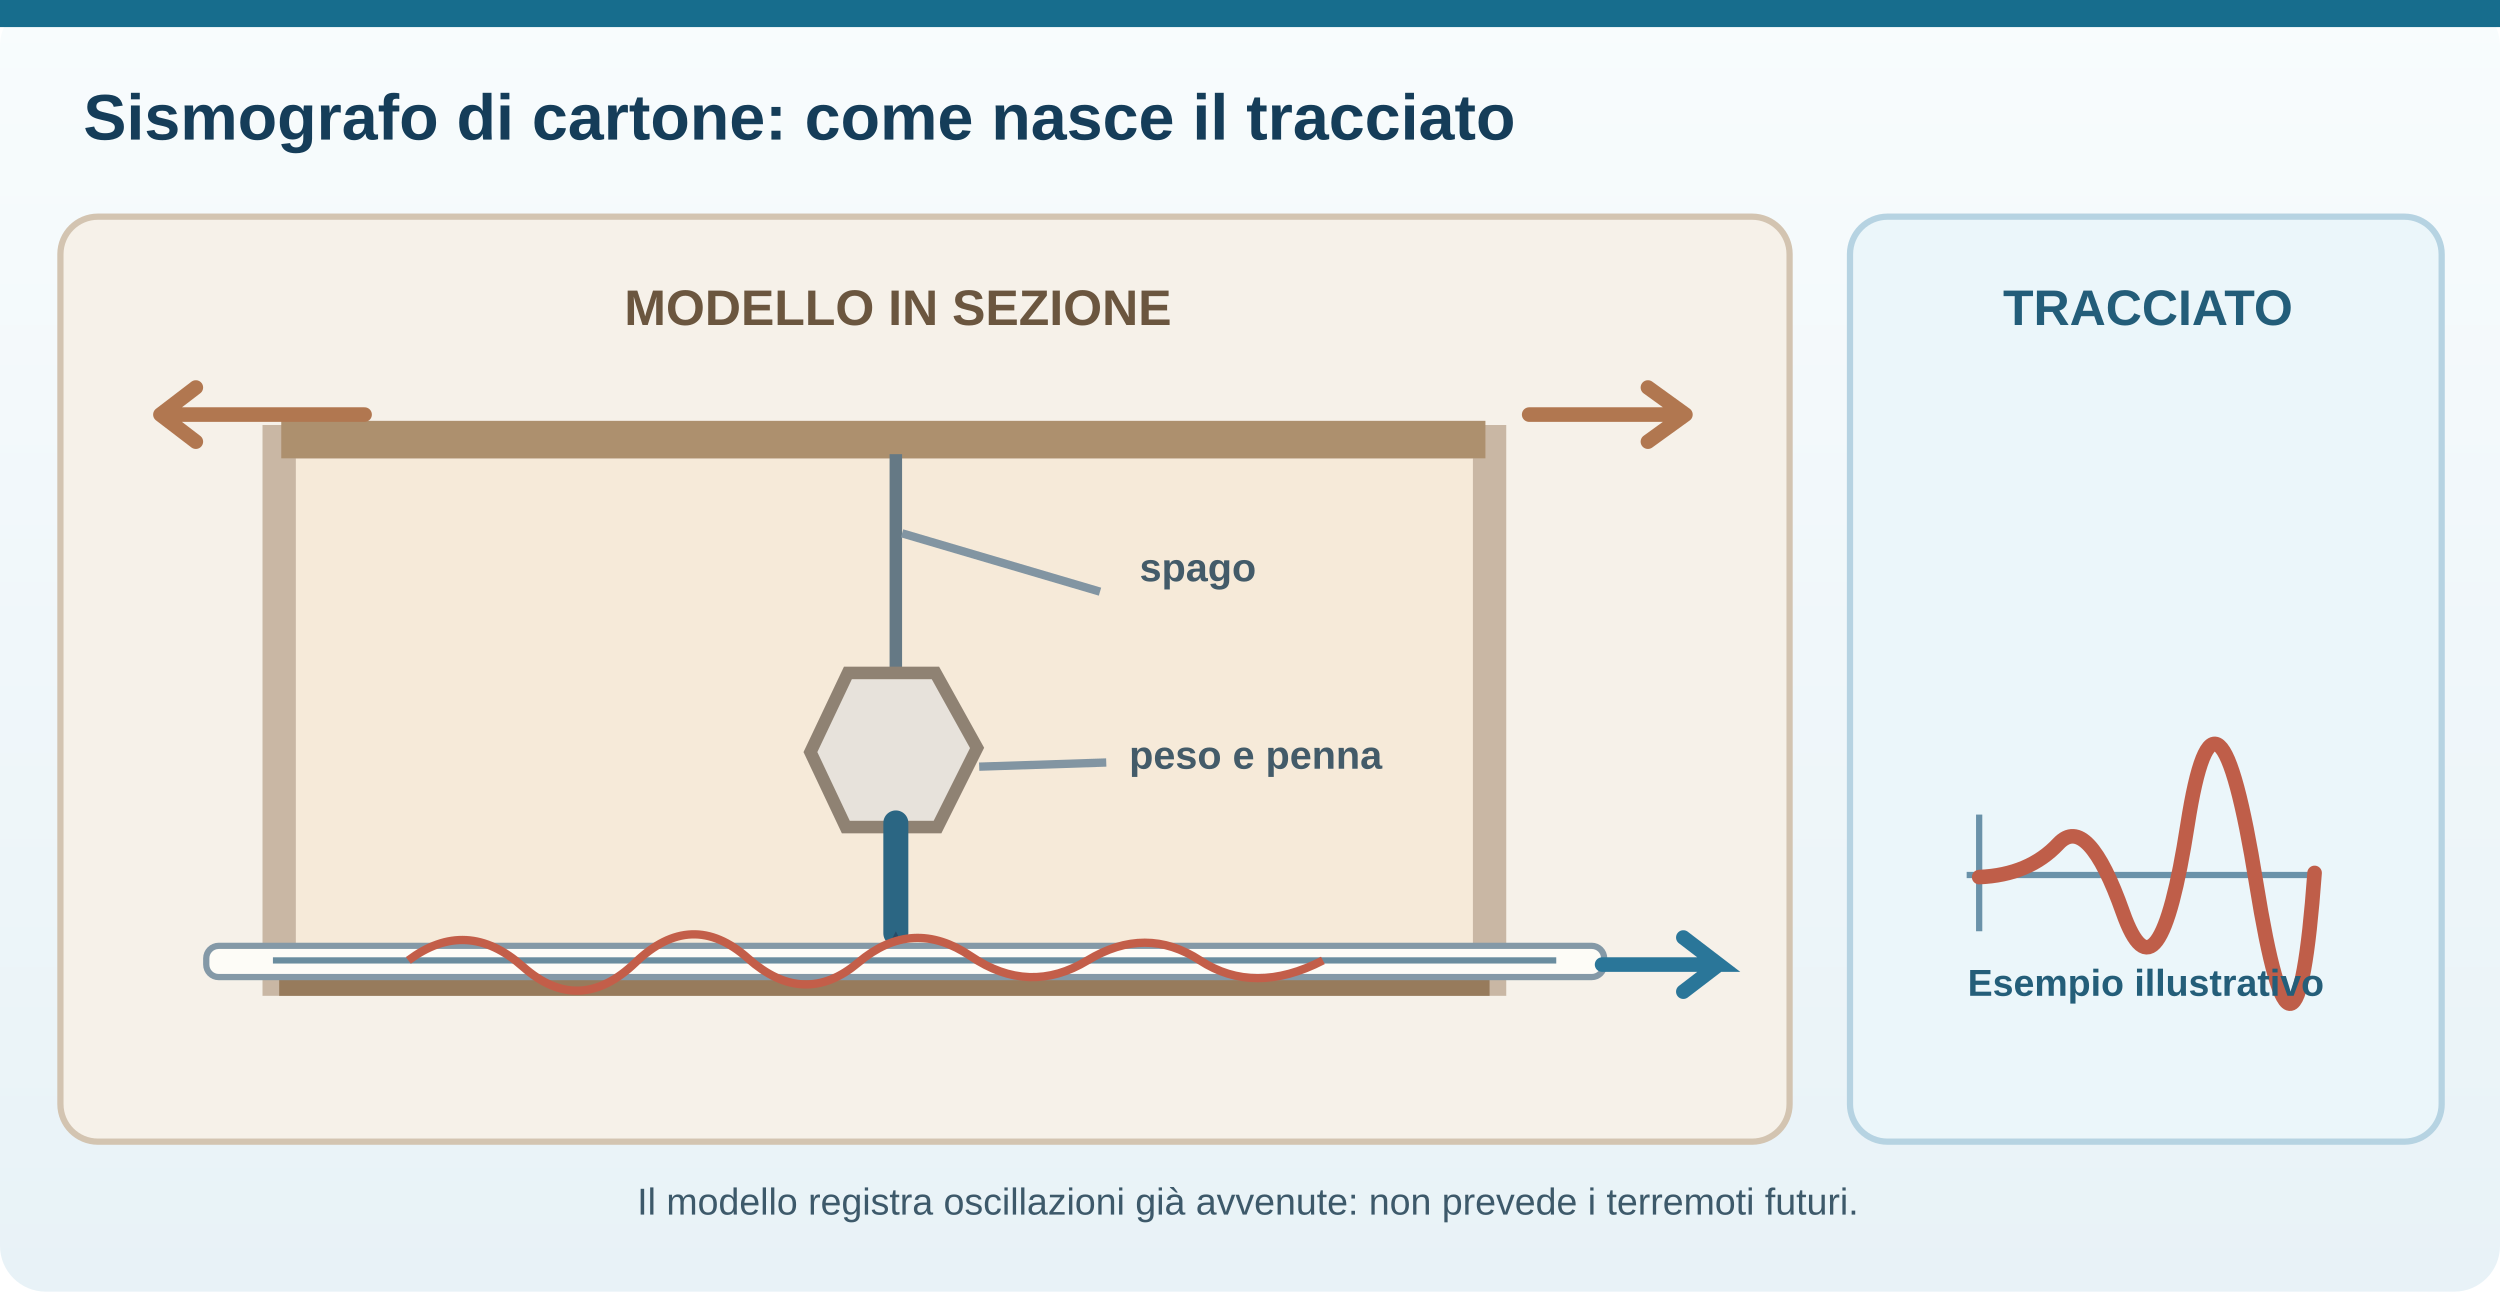
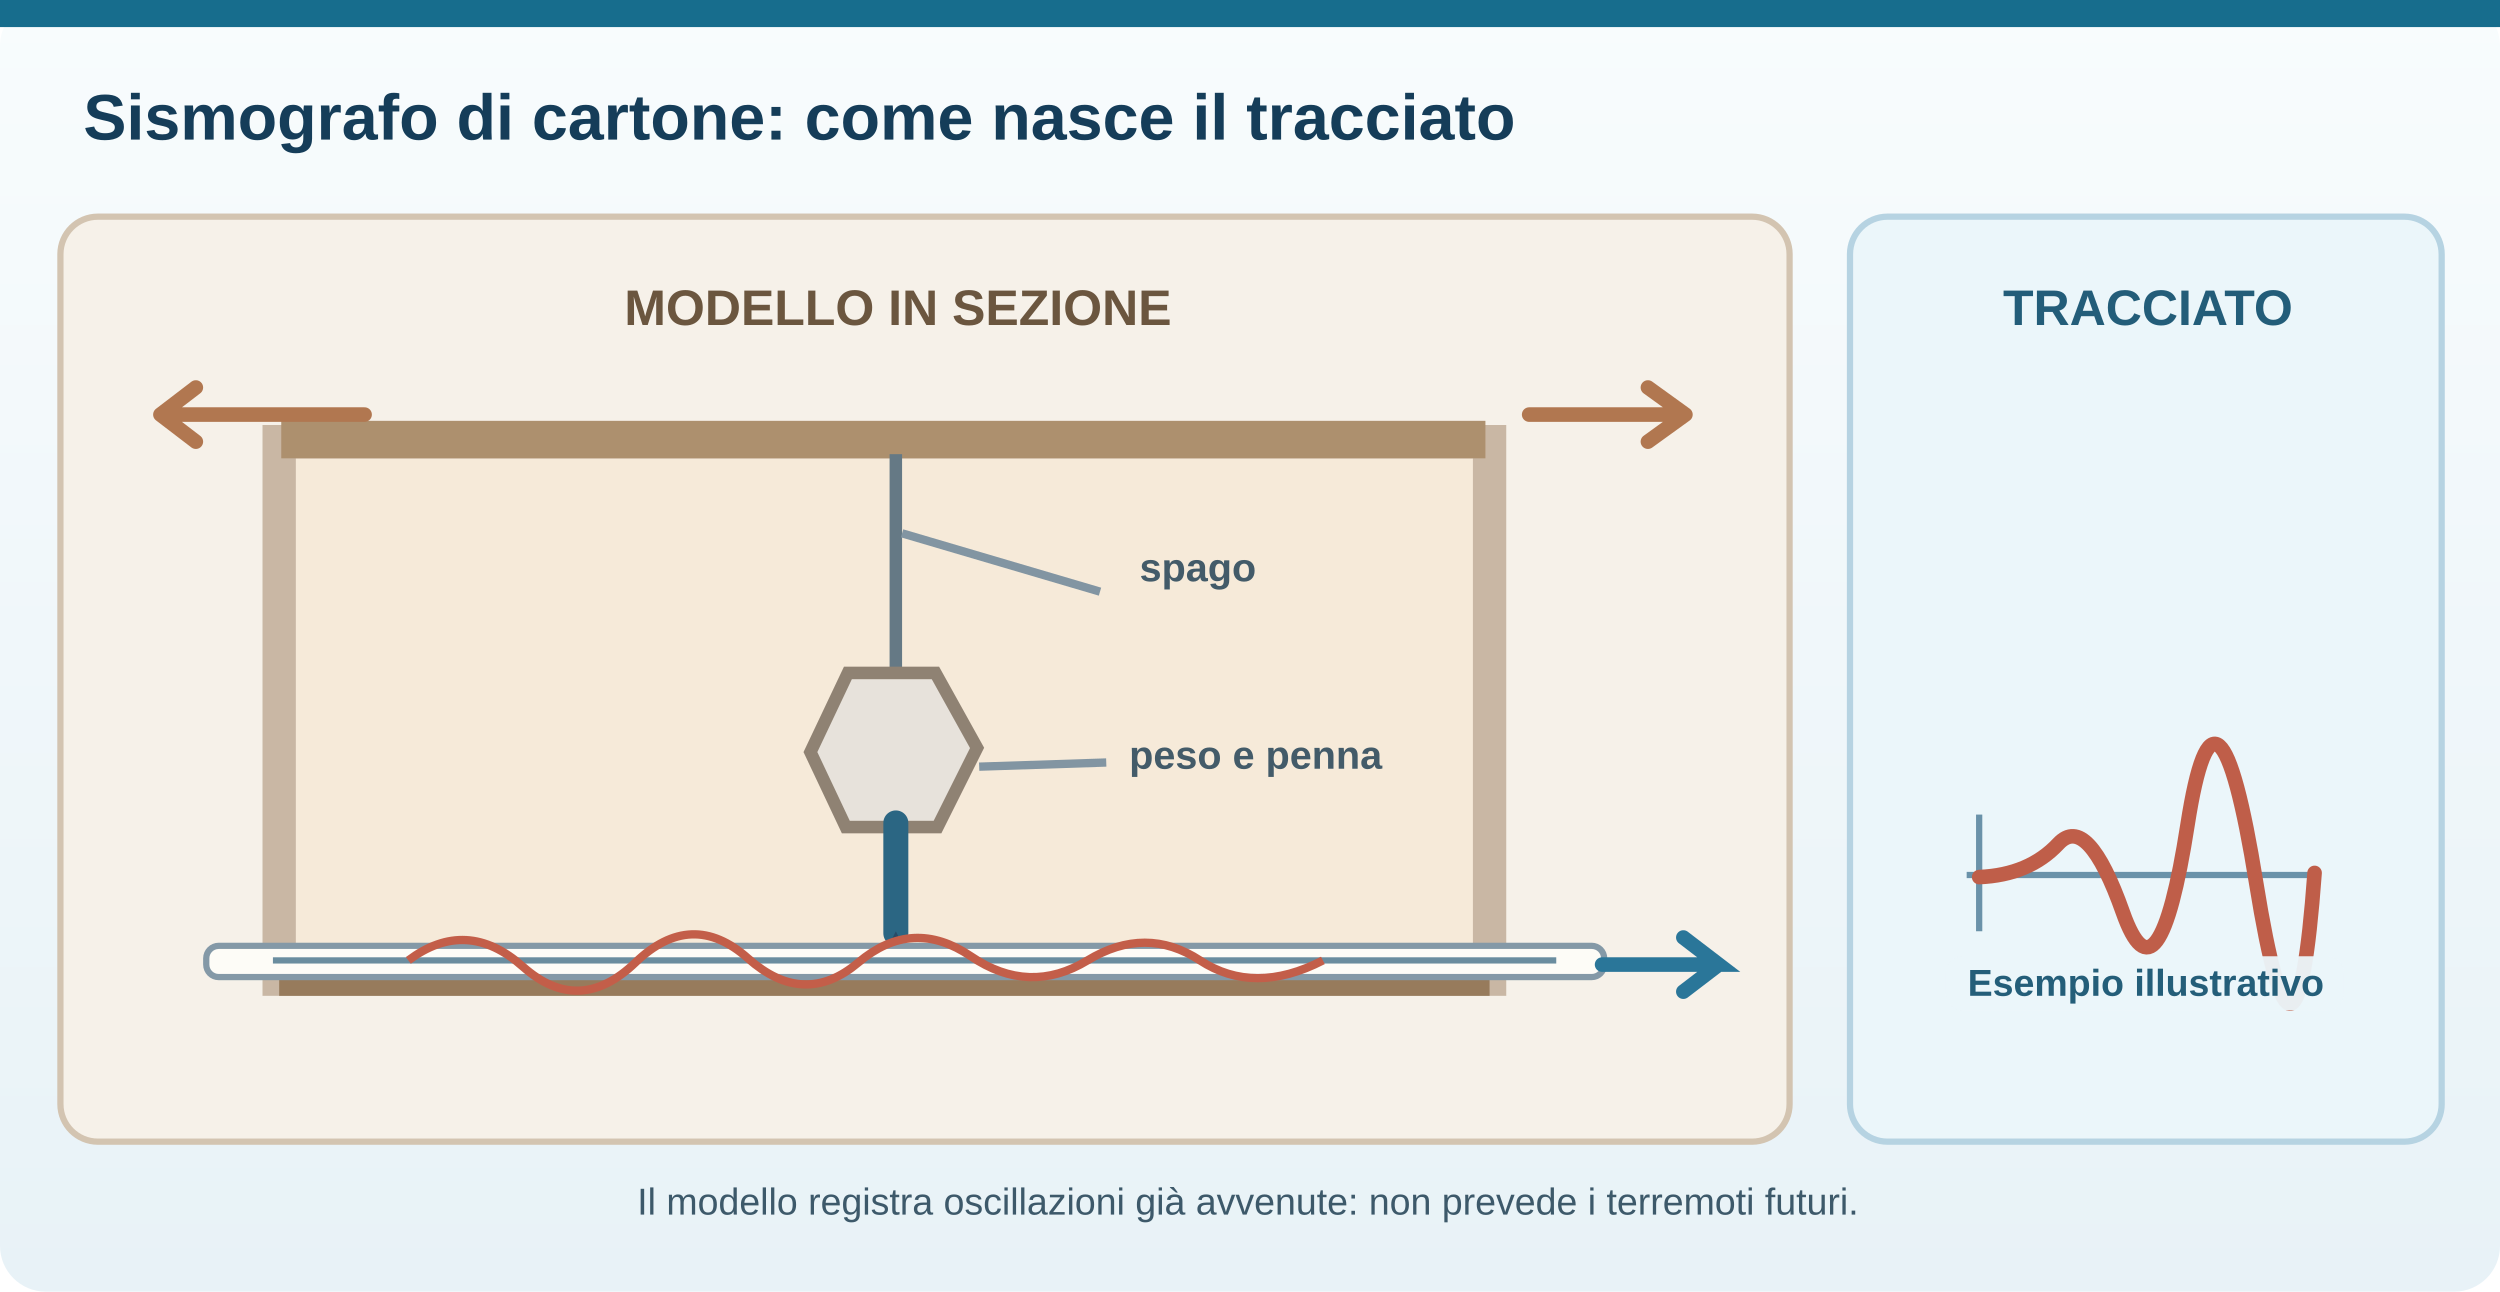
<svg xmlns="http://www.w3.org/2000/svg" width="1200" height="620" viewBox="0 0 1200 620" role="img" aria-labelledby="title desc">
  <defs>
    <linearGradient id="bg" x1="0" x2="0" y1="0" y2="1">
      <stop stop-color="#f8fcfd" />
      <stop offset="1" stop-color="#e8f2f7" />
    </linearGradient>
    <linearGradient id="gel" x1="0" x2="0" y1="0" y2="1">
      <stop stop-color="#a8dbe6" />
      <stop offset="1" stop-color="#4ea2b6" />
    </linearGradient>
    <linearGradient id="sand" x1="0" x2="0" y1="0" y2="1">
      <stop stop-color="#e6c497" />
      <stop offset="1" stop-color="#bb9462" />
    </linearGradient>
  </defs>
  <rect width="1200" height="620" rx="22" fill="url(#bg)" />
  <rect y="0" width="1200" height="13" fill="#176d8d" />
  <text x="40" y="67" font-family="Arial,sans-serif" font-size="31" font-weight="700" fill="#153d59" text-anchor="start">Sismografo di cartone: come nasce il tracciato</text>
  <rect x="29" y="104" width="830" height="444" rx="18" fill="#f6f1e9" stroke="#d3c4b1" stroke-width="3" />
  <rect x="888" y="104" width="284" height="444" rx="18" fill="#ebf6fa" stroke="#b6d3e2" stroke-width="3" />
  <text x="431" y="156" font-family="Arial,sans-serif" font-size="24" font-weight="700" fill="#6b563f" text-anchor="middle">MODELLO IN SEZIONE</text>
  <text x="1031" y="156" font-family="Arial,sans-serif" font-size="24" font-weight="700" fill="#235d79" text-anchor="middle">TRACCIATO</text>
  <path d="M134 212 H715 V470 H134Z" fill="#f6e3c9" opacity=".5" stroke="#9b7d60" stroke-width="16" />
  <path d="M135 211 H713" stroke="#ad906e" stroke-width="18" />
  <path d="M134 469 H715" stroke="#977b5c" stroke-width="18" />
  <path d="M430 218 V327" stroke="#657985" stroke-width="6" />
  <path d="M407 323 L449 323 L469 359 L450 397 H406 L389 361Z" fill="#e7e2db" stroke="#8f8273" stroke-width="6" />
  <path d="M430 395 V448" stroke="#2b6683" stroke-width="12" stroke-linecap="round" />
  <path d="M430 447 l-5 10 h10Z" fill="#294b67" />
  <rect x="99" y="454" width="671" height="15" rx="6" fill="#fdfcf7" stroke="#8499a7" stroke-width="3" />
  <path d="M131 461 H747" stroke="#6a8d9f" stroke-width="3" />
  <path d="M196 461 Q224 440 251 464 T305 462 T359 460 T412 462 T466 459 T522 461 T576 461 T635 461" fill="none" stroke="#c35e49" stroke-width="4" />
  <path d="M175 199 H77 L94 186 M77 199 l17 13 M734 199 H809 l-18 -13 M809 199 l-18 13" stroke="#b17750" stroke-width="7" stroke-linecap="round" stroke-linejoin="round" fill="none" />
  <path d="M769 463 H825 L808 450 M825 463 l-17 13" stroke="#2a7699" stroke-width="7" stroke-linecap="round" fill="none" />
  <text x="547" y="279" font-family="Arial,sans-serif" font-size="19" font-weight="700" fill="#435b69" text-anchor="start">spago</text>
  <text x="542" y="369" font-family="Arial,sans-serif" font-size="19" font-weight="700" fill="#435b69" text-anchor="start">peso e penna</text>
  <path d="M528 284 L433 256 M531 366 L470 368" stroke="#8295a2" stroke-width="4" fill="none" />
  <path d="M944 420 H1114" stroke="#6a92a9" stroke-width="3" />
  <path d="M950 391 L950 447" stroke="#6a92a9" stroke-width="3" />
  <path d="M950 421 Q974 420 988 405 T1019 438 T1050 396 T1083 424 T1111 419" fill="none" stroke="#bf5e49" stroke-width="7" stroke-linecap="round" />
+   <rect class="targhetta" x="934" y="459" width="191" height="26" rx="8" fill="#ebf6fa" fill-opacity=".95" />
  <text x="1030" y="478" font-family="Arial,sans-serif" font-size="18" font-weight="700" fill="#245e79" text-anchor="middle">Esempio illustrativo</text>
  <text x="599" y="583" font-family="Arial,sans-serif" font-size="18" font-weight="400" fill="#3d596a" text-anchor="middle">Il modello registra oscillazioni già avvenute: non prevede i terremoti futuri.</text>
</svg>
